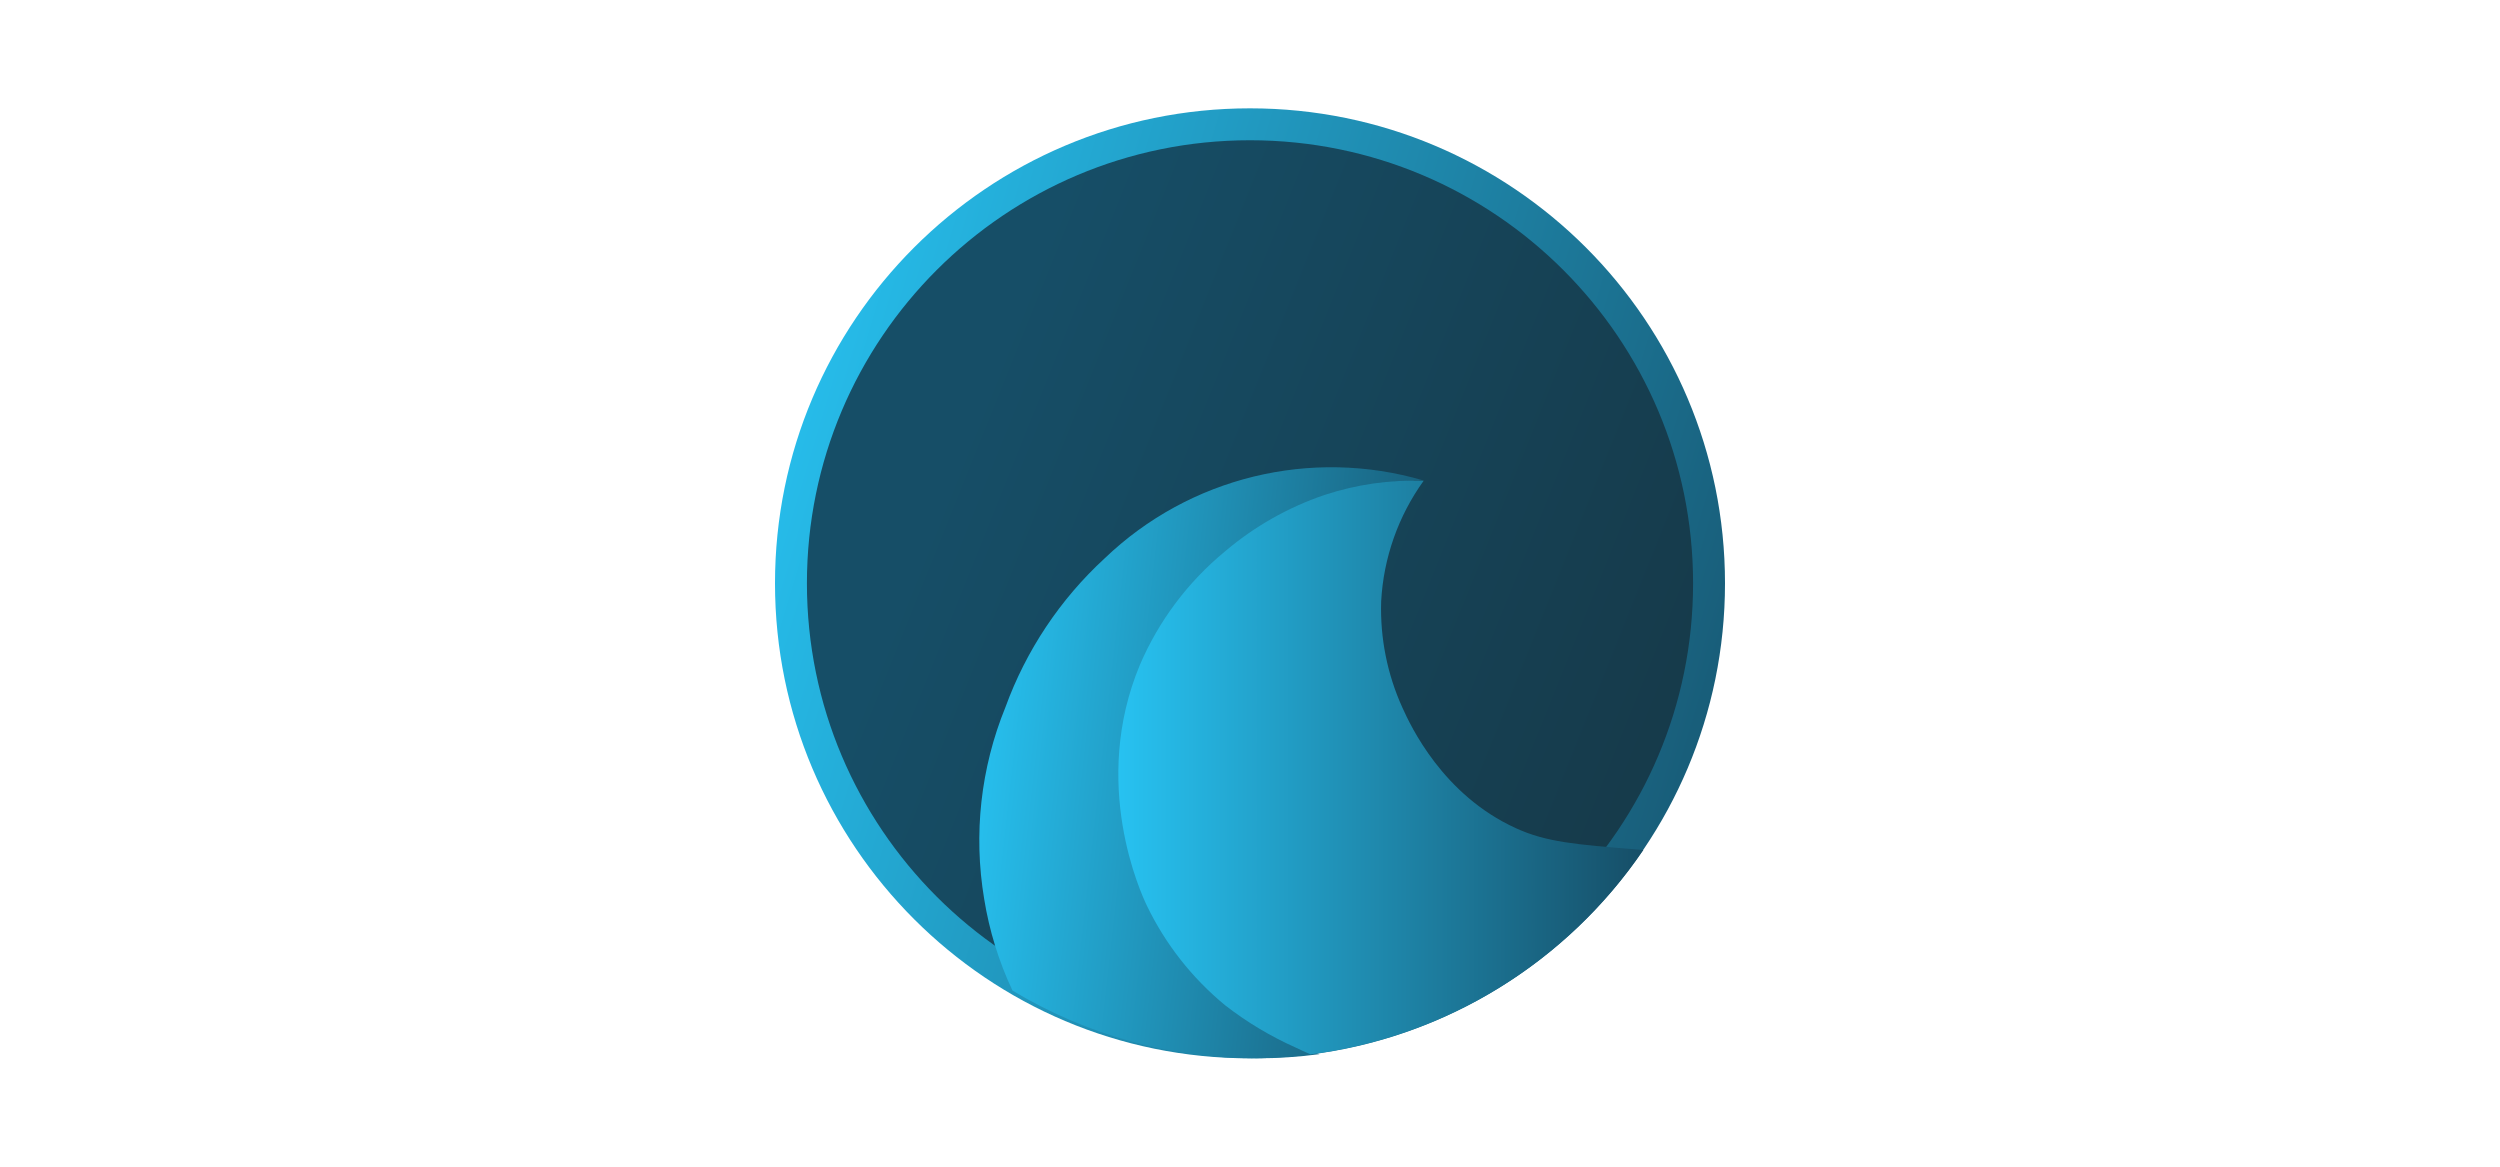
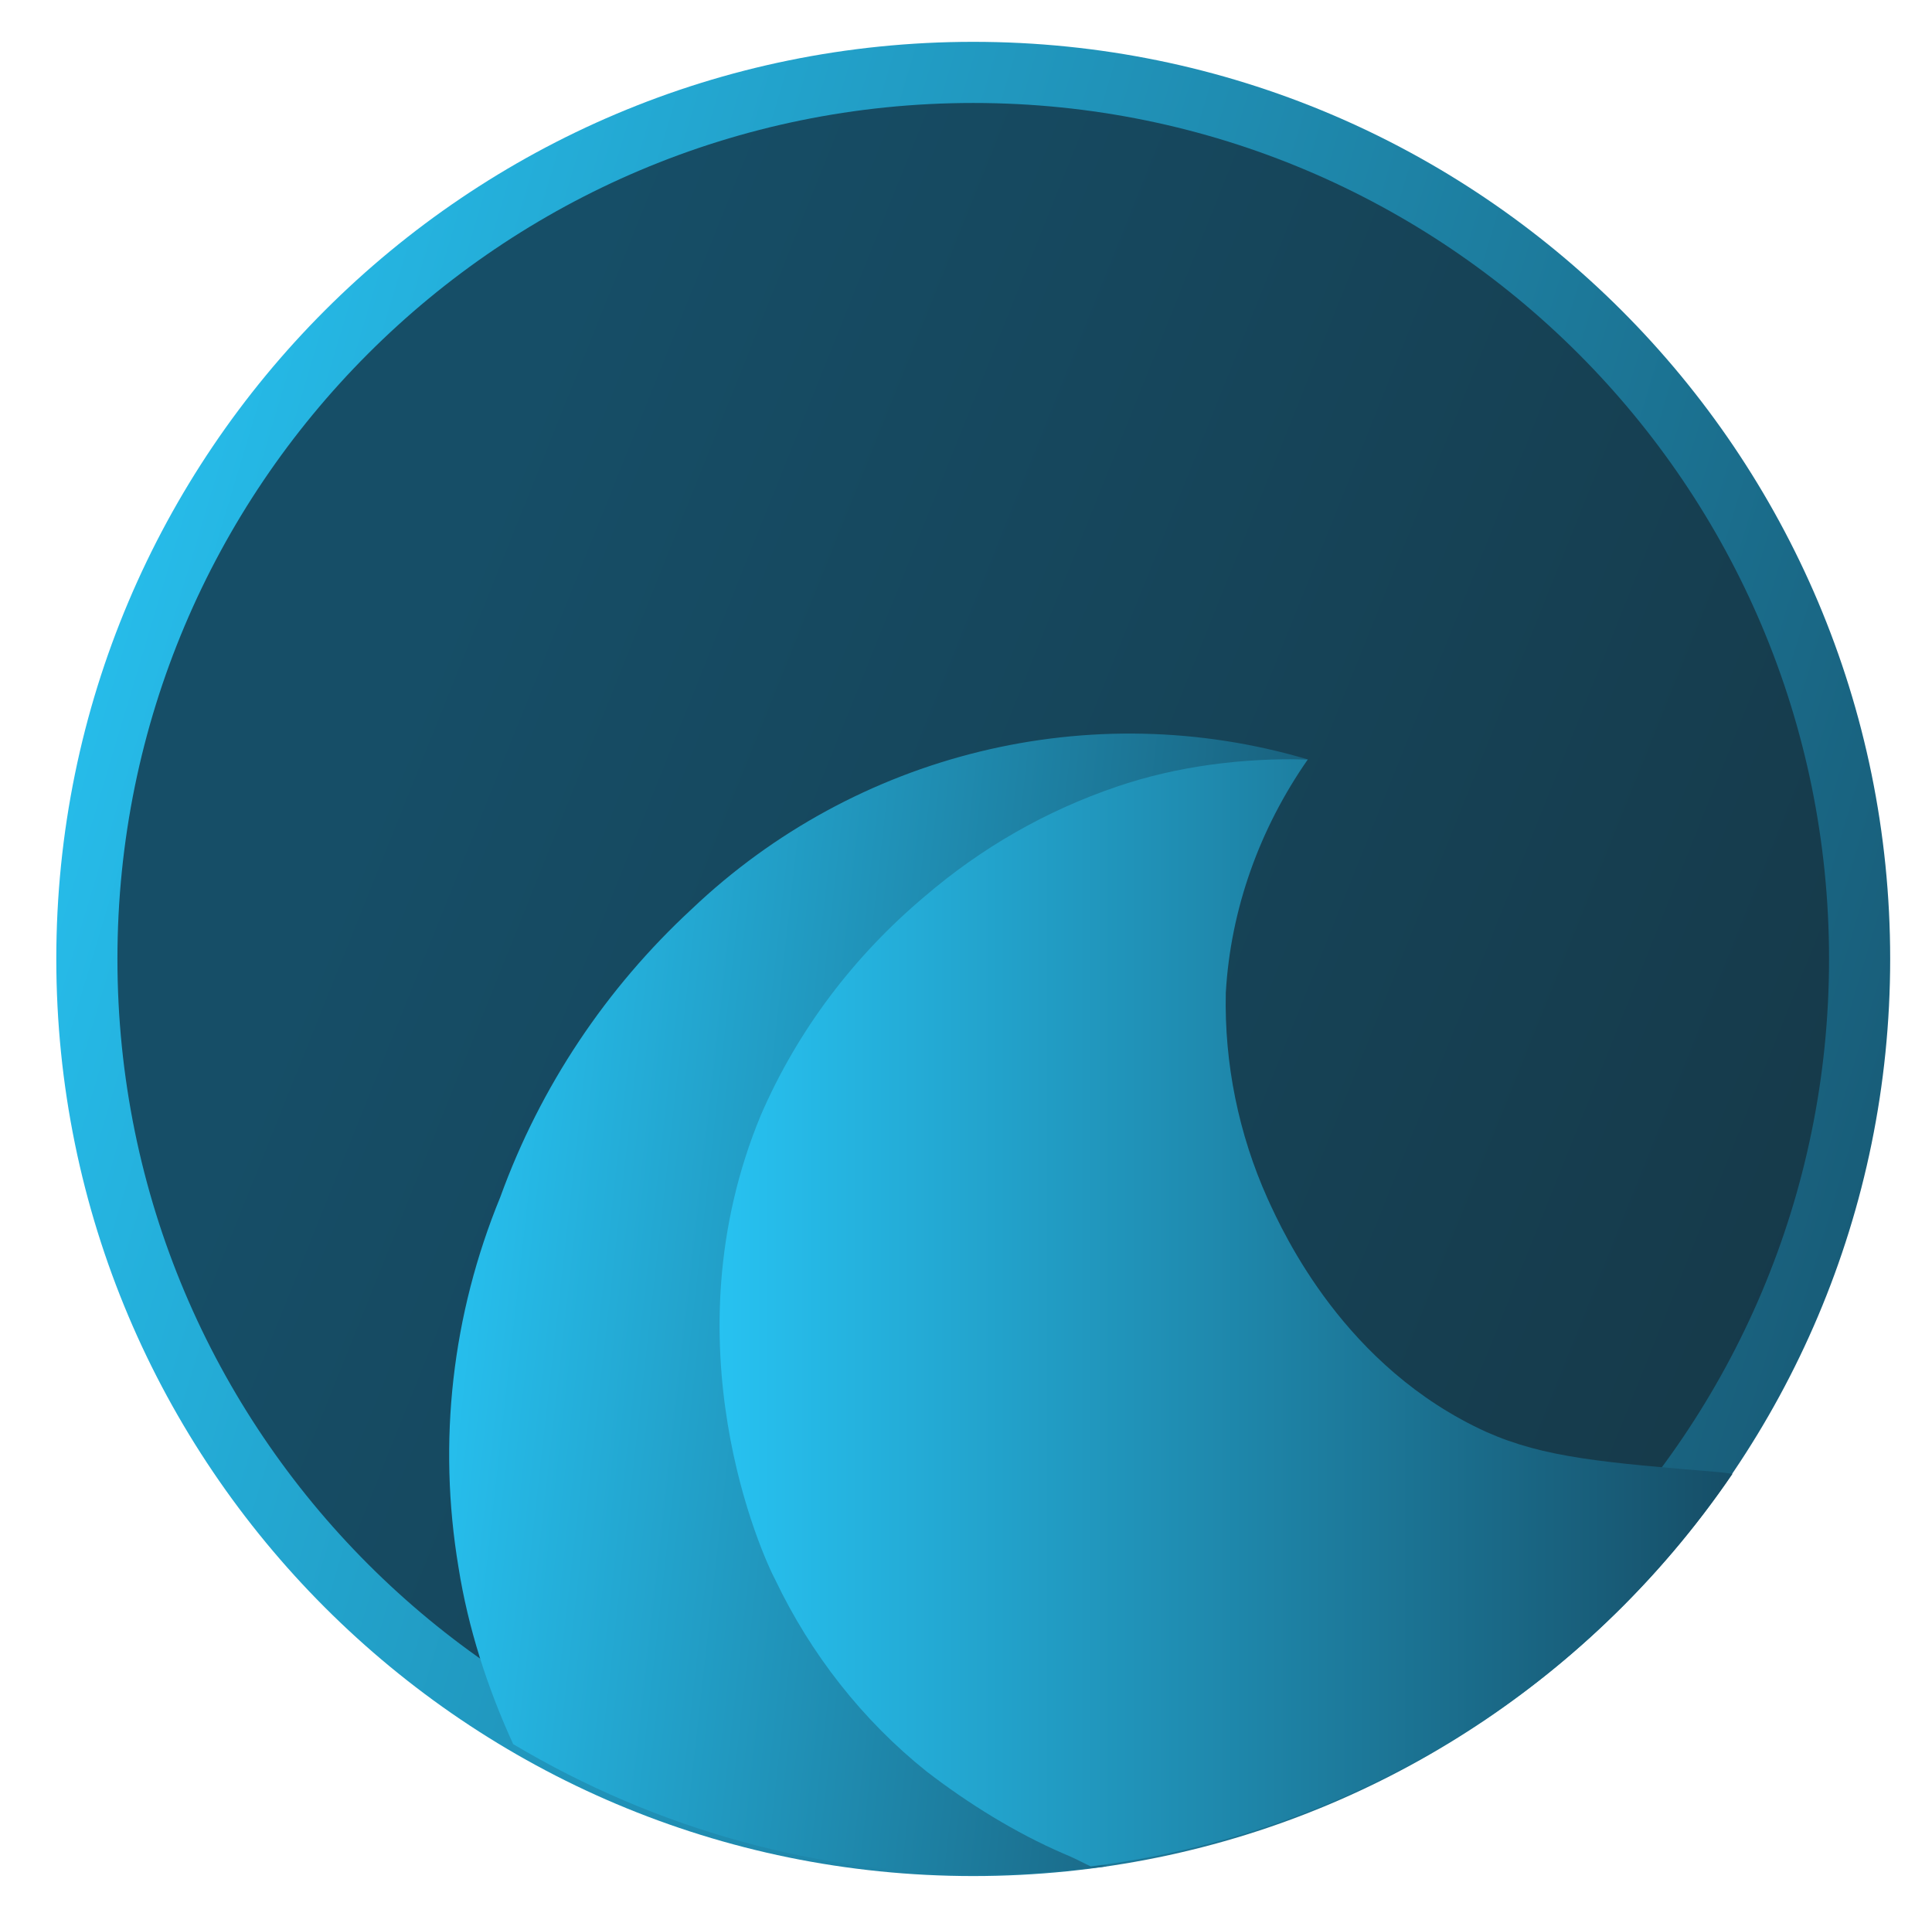
- <svg xmlns="http://www.w3.org/2000/svg" xmlns:xlink="http://www.w3.org/1999/xlink" id="a471753a-d71d-4bf1-9a37-800496a79ac7" viewBox="0 0 300 140">
-   <defs>
-     <style>.bbf3624d-3a00-47c7-88b5-29854779662a{fill:url(#feceb954-d4bc-4f91-af47-6d7409d20353);}.abd531b8-7ff8-4c2b-b7fb-771ccb101ee3{fill:url(#eef5d258-05f9-49c0-a8c2-ed155cf77ad2);}.b663ac43-916a-4692-a020-fc2153810679{fill:url(#a7799861-6597-470c-8b2b-532c74be66e0);}.ee897ed4-7cc1-4be9-8dfa-06a437478836{fill:url(#b900cb28-205a-4937-a908-df4eb12e20c8);}</style>
-     <linearGradient id="feceb954-d4bc-4f91-af47-6d7409d20353" x1="87.52" y1="51.27" x2="222.36" y2="91.69" gradientUnits="userSpaceOnUse">
-       <stop offset="0" stop-color="#27c2f1" />
-       <stop offset="1" stop-color="#164e67" />
-     </linearGradient>
-     <linearGradient id="eef5d258-05f9-49c0-a8c2-ed155cf77ad2" x1="114.04" y1="55.57" x2="209.96" y2="94.07" gradientUnits="userSpaceOnUse">
-       <stop offset="0" stop-color="#164e67" />
-       <stop offset="1" stop-color="#163847" />
-     </linearGradient>
-     <linearGradient id="a7799861-6597-470c-8b2b-532c74be66e0" x1="116.5" y1="87.24" x2="176.9" y2="94.04" xlink:href="#feceb954-d4bc-4f91-af47-6d7409d20353" />
-     <linearGradient id="b900cb28-205a-4937-a908-df4eb12e20c8" x1="134.22" y1="92.08" x2="197.2" y2="92.08" xlink:href="#feceb954-d4bc-4f91-af47-6d7409d20353" />
-   </defs>
-   <circle class="bbf3624d-3a00-47c7-88b5-29854779662a" cx="150" cy="70" r="57" />
-   <circle class="abd531b8-7ff8-4c2b-b7fb-771ccb101ee3" cx="150" cy="70" r="53.17" />
-   <path class="b663ac43-916a-4692-a020-fc2153810679" d="M153.83,61.92a36,36,0,0,1,17-4.26A39.31,39.31,0,0,0,132.56,67a45.35,45.35,0,0,0-11.91,17.87,42.36,42.36,0,0,0-2.55,23,41.09,41.09,0,0,0,3.4,11A56.76,56.76,0,0,0,150.85,127a57.65,57.65,0,0,0,7.48-.5,34,34,0,0,1-23.22-31.4,35.77,35.77,0,0,1,18.72-33.18Z" />
-   <path class="ee897ed4-7cc1-4be9-8dfa-06a437478836" d="M197.2,102l-.83-.07c-7.23-.58-10.84-.88-14.47-2.55-8.79-4-12.64-12.31-13.61-14.46a28.63,28.63,0,0,1-2.55-12.76,27.27,27.27,0,0,1,5.1-14.47,34.33,34.33,0,0,0-11.91,1.71A36.6,36.6,0,0,0,147,66.17a36,36,0,0,0-10.21,13.61c-5.95,14.24.11,27.39.85,28.93A35.4,35.4,0,0,0,147,120.62a41,41,0,0,0,8.51,5.1c.49.24,1.08.51,1.74.8A57,57,0,0,0,197.2,102Z" />
+ <svg xmlns="http://www.w3.org/2000/svg" version="1.1" id="a471753a-d71d-4bf1-9a37-800496a79ac7" x="0px" y="0px" viewBox="0 0 120.1 119.3" style="enable-background:new 0 0 120.1 119.3;" xml:space="preserve">
+   <style type="text/css">
+ 	.st0{fill:url(#SVGID_1_);}
+ 	.st1{fill:url(#SVGID_2_);}
+ 	.st2{fill:url(#SVGID_3_);}
+ 	.st3{fill:url(#SVGID_4_);}
+ </style>
+   <linearGradient id="SVGID_1_" gradientUnits="userSpaceOnUse" x1="-1.964" y1="99.145" x2="132.876" y2="58.725" gradientTransform="matrix(1 0 0 -1 0 140)">
+     <stop offset="0" style="stop-color:#27C2F1" />
+     <stop offset="1" style="stop-color:#164E67" />
+   </linearGradient>
+   <circle class="st0" cx="60.5" cy="59.6" r="57" />
+   <linearGradient id="SVGID_2_" gradientUnits="userSpaceOnUse" x1="24.557" y1="94.849" x2="120.477" y2="56.349" gradientTransform="matrix(1 0 0 -1 0 140)">
+     <stop offset="0" style="stop-color:#164E67" />
+     <stop offset="1" style="stop-color:#163847" />
+   </linearGradient>
+   <circle class="st1" cx="60.5" cy="59.6" r="53.2" />
+   <linearGradient id="SVGID_3_" gradientUnits="userSpaceOnUse" x1="27.018" y1="63.191" x2="87.418" y2="56.391" gradientTransform="matrix(1 0 0 -1 0 140)">
+     <stop offset="0" style="stop-color:#27C2F1" />
+     <stop offset="1" style="stop-color:#164E67" />
+   </linearGradient>
+   <path class="st2" d="M64.3,51.5c5.2-2.8,11.1-4.3,17-4.3c-13.5-4-28.1-0.4-38.3,9.3c-5.3,4.9-9.4,11-11.9,17.9  c-3,7.3-3.9,15.2-2.6,23c0.6,3.8,1.8,7.5,3.4,11c8.9,5.3,19,8.1,29.4,8.1c2.5,0,5-0.2,7.5-0.5C55.3,111.5,46,99,45.6,84.7  C45,70.9,52.2,58,64.3,51.5z" />
+   <linearGradient id="SVGID_4_" gradientUnits="userSpaceOnUse" x1="44.715" y1="58.321" x2="107.716" y2="58.321" gradientTransform="matrix(1 0 0 -1 0 140)">
+     <stop offset="0" style="stop-color:#27C2F1" />
+     <stop offset="1" style="stop-color:#164E67" />
+   </linearGradient>
+   <path class="st3" d="M107.7,91.6l-0.8-0.1C99.7,90.9,96,90.6,92.4,89c-8.8-4-12.6-12.3-13.6-14.5c-1.8-4-2.7-8.4-2.6-12.8  c0.3-5.2,2.1-10.2,5.1-14.5c-4-0.1-8.1,0.4-11.9,1.7c-4.4,1.5-8.4,3.8-11.9,6.8c-4.4,3.7-7.9,8.3-10.2,13.6  c-5.9,14.2,0.1,27.4,0.9,28.9c2.2,4.6,5.4,8.7,9.4,11.9c2.6,2,5.5,3.8,8.5,5.1c0.5,0.2,1.1,0.5,1.7,0.8  C84,114,98.5,105.1,107.7,91.6z" />
</svg>
